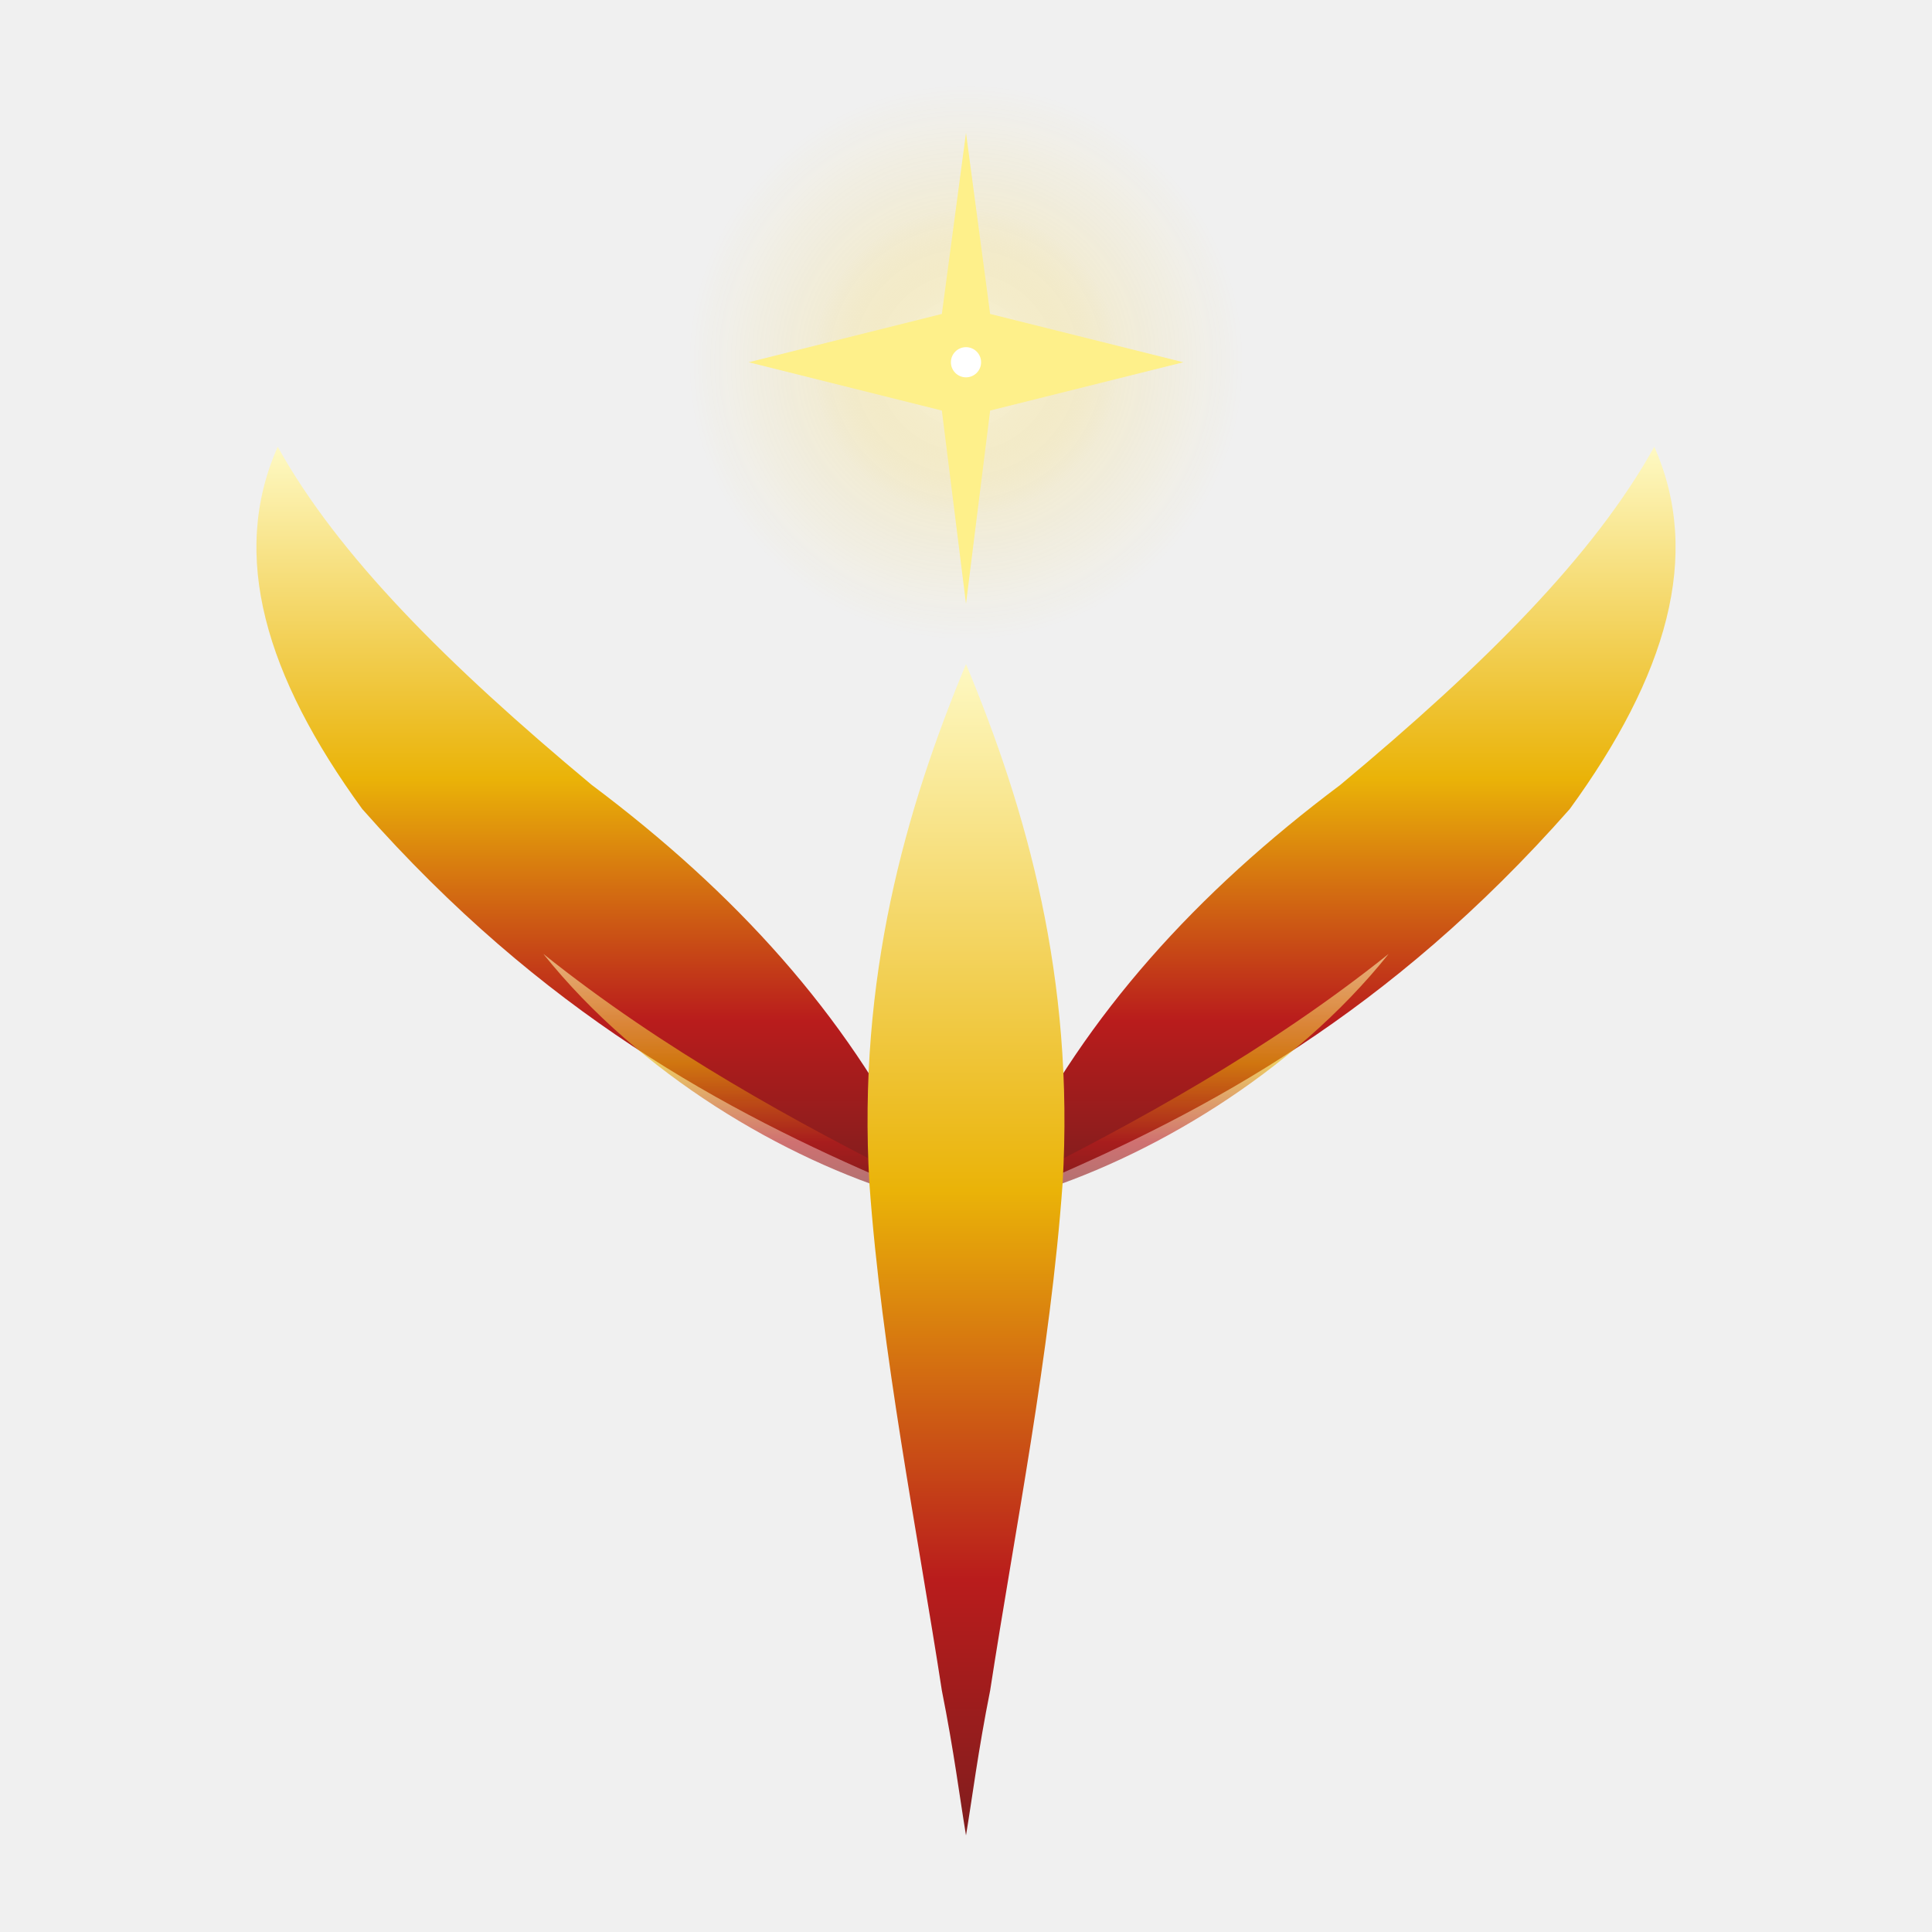
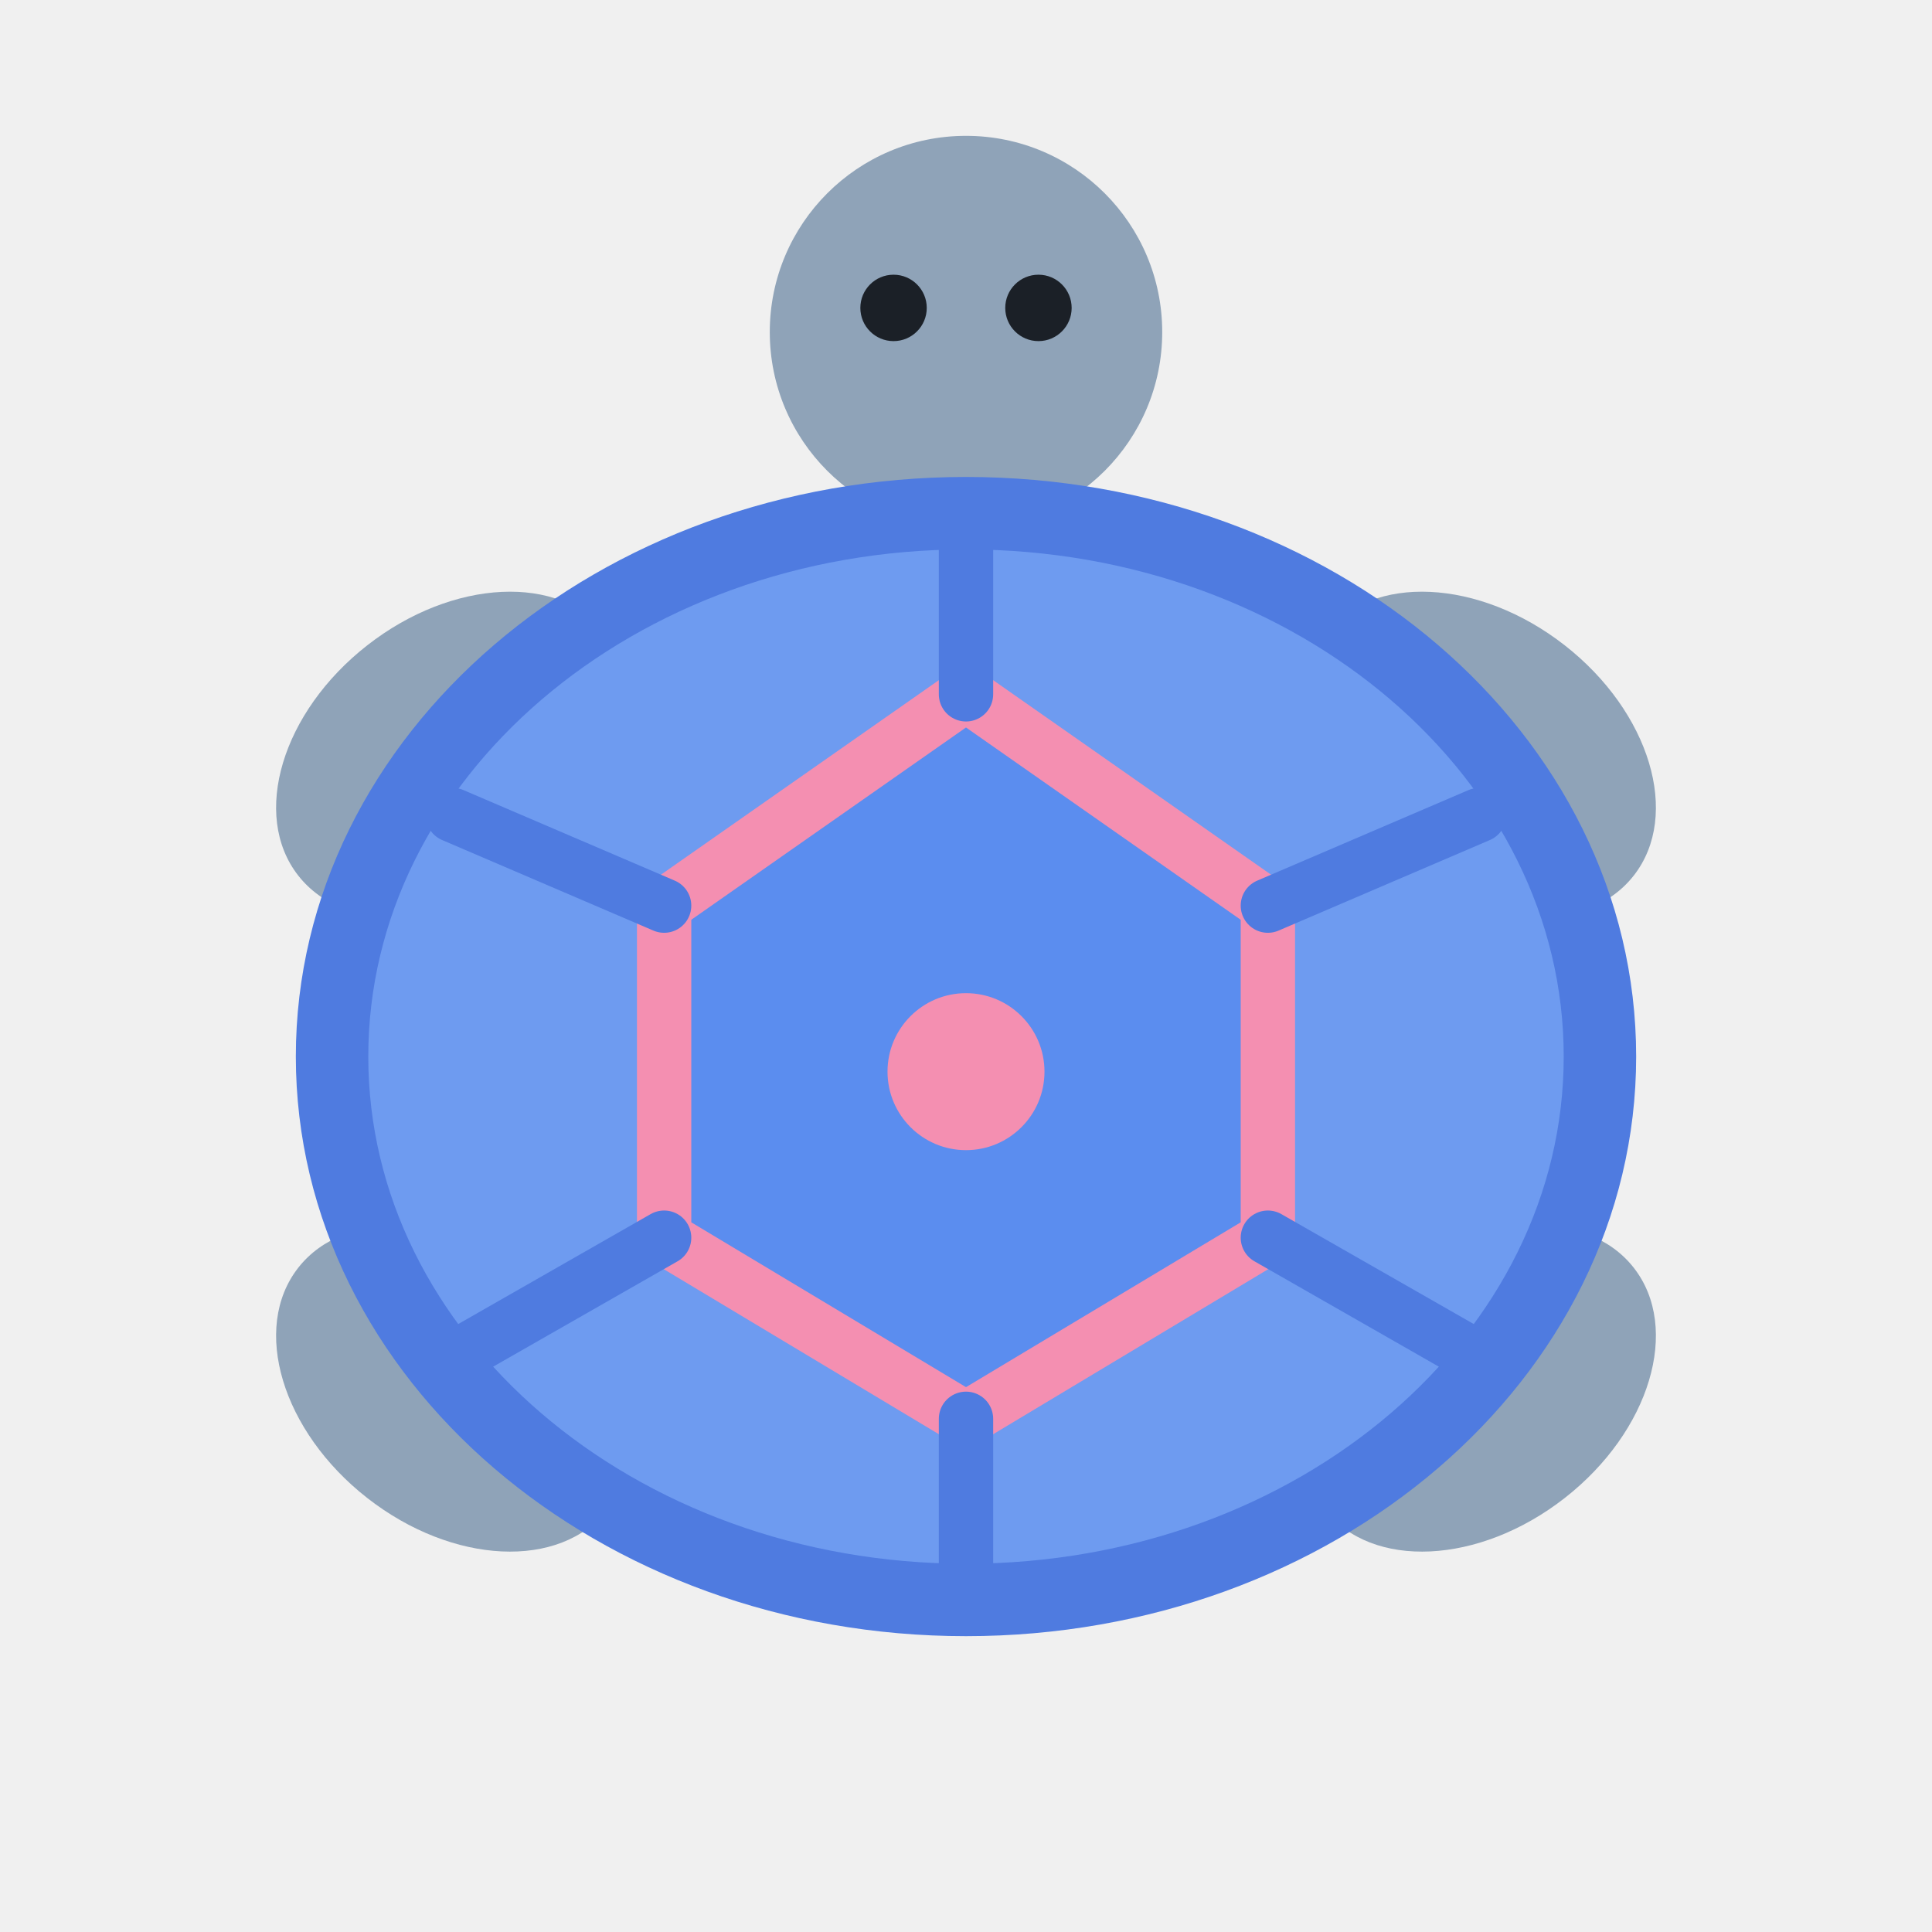
- <svg xmlns="http://www.w3.org/2000/svg" viewBox="0 0 320 320" role="img" aria-label="Dokaz">
-   <defs>
-     <linearGradient id="ambr" x1="0.5" y1="1" x2="0.5" y2="0">
-       <stop offset="0%" stop-color="#7f1d1d" />
-       <stop offset="22%" stop-color="#b91c1c" />
-       <stop offset="55%" stop-color="#eab308" />
-       <stop offset="100%" stop-color="#fef9c3" />
-     </linearGradient>
-     <radialGradient id="halo" cx="0.5" cy="0.5" r="0.5">
-       <stop offset="0%" stop-color="#fefce8" stop-opacity="0.55" />
-       <stop offset="55%" stop-color="#facc15" stop-opacity="0.12" />
-       <stop offset="100%" stop-color="#facc15" stop-opacity="0" />
-     </radialGradient>
-   </defs>
-   <circle cx="160" cy="60" r="46" fill="url(#halo)" />
-   <path d="     M 148 196     C 120 184,  90 168,  60 134     C  44 112,  38  92,  46  74     C  56  92,  74 110,  98 130     C 122 148, 140 168, 152 192     Z   " fill="url(#ambr)" />
-   <path d="     M 152 196     C 132 186, 110 174,  90 158     C 106 178, 130 192, 150 198     Z   " fill="url(#ambr)" opacity="0.6" />
-   <path d="     M 172 196     C 200 184, 230 168, 260 134     C 276 112, 282  92, 274  74     C 264  92, 246 110, 222 130     C 198 148, 180 168, 168 192     Z   " fill="url(#ambr)" />
-   <path d="     M 168 196     C 188 186, 210 174, 230 158     C 214 178, 190 192, 170 198     Z   " fill="url(#ambr)" opacity="0.6" />
-   <path d="     M 160 110     C 150 134, 142 162, 144 196     C 146 224, 152 254, 156 280     C 158 290, 159 298, 160 304     C 161 298, 162 290, 164 280     C 168 254, 174 224, 176 196     C 178 162, 170 134, 160 110     Z   " fill="url(#ambr)" />
-   <path d="     M 160 22     L 164 52     L 196 60     L 164 68     L 160 100     L 156 68     L 124 60     L 156 52     Z   " fill="#fef08a" />
-   <circle cx="160" cy="60" r="2.5" fill="#ffffff" />
+ <svg xmlns="http://www.w3.org/2000/svg" viewBox="0 0 64 64" fill="none">
+   <g fill="#8FA3B8">
+     <ellipse cx="15" cy="25" rx="6.5" ry="4.6" transform="rotate(-38 15 25)" />
+     <ellipse cx="49" cy="25" rx="6.5" ry="4.6" transform="rotate(38 49 25)" />
+     <ellipse cx="15" cy="46" rx="6.5" ry="4.6" transform="rotate(38 15 46)" />
+     <ellipse cx="49" cy="46" rx="6.5" ry="4.6" transform="rotate(-38 49 46)" />
+   </g>
+   <circle cx="32" cy="11" r="6.5" fill="#8FA3B8" />
+   <circle cx="29.6" cy="10.2" r="1.1" fill="#1B2027" />
+   <circle cx="34.4" cy="10.2" r="1.1" fill="#1B2027" />
+   <ellipse cx="32" cy="35" rx="21" ry="18" fill="#6E9BF0" />
+   <ellipse cx="32" cy="35" rx="21" ry="18" fill="none" stroke="#4F7BE0" stroke-width="2.4" />
+   <path d="M32 23 L42 30 L42 41 L32 47 L22 41 L22 30 Z" fill="#5B8DEF" stroke="#F48FB1" stroke-width="1.8" stroke-linejoin="round" />
+   <g stroke="#4F7BE0" stroke-width="1.8" stroke-linecap="round">
+     <line x1="32" y1="23" x2="32" y2="17.5" />
+     <line x1="42" y1="30" x2="49" y2="27" />
+     <line x1="42" y1="41" x2="49" y2="45" />
+     <line x1="32" y1="47" x2="32" y2="52.5" />
+     <line x1="22" y1="41" x2="15" y2="45" />
+     <line x1="22" y1="30" x2="15" y2="27" />
+   </g>
+   <circle cx="32" cy="35.5" r="2.6" fill="#F48FB1" />
</svg>
